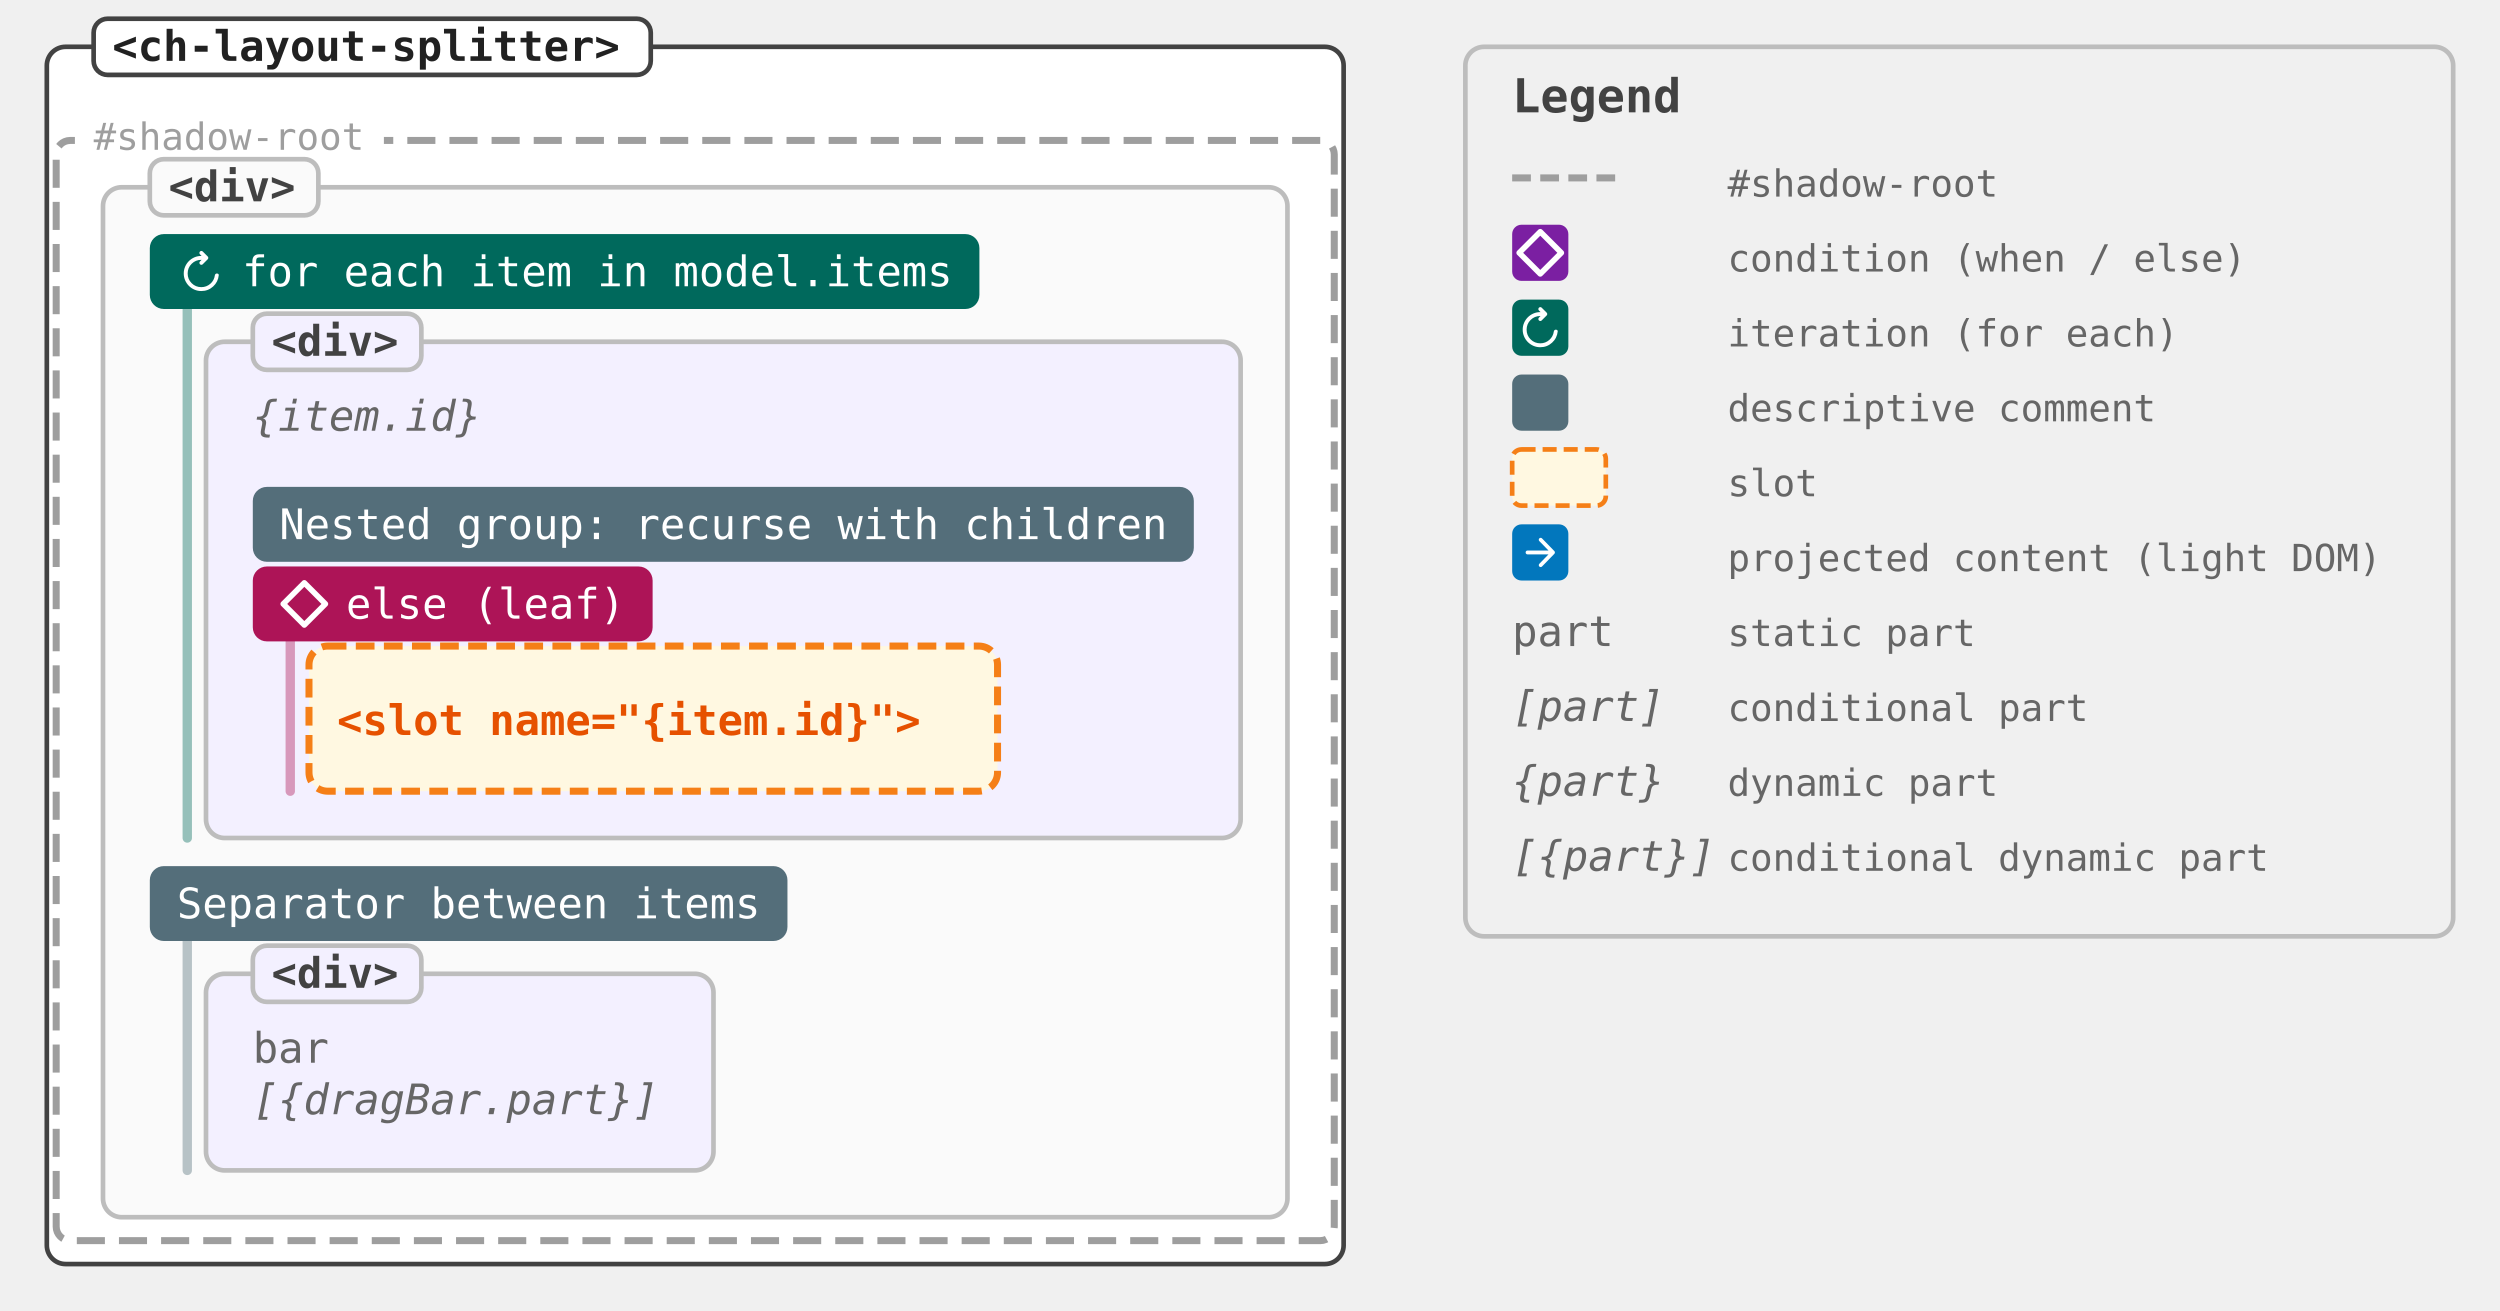
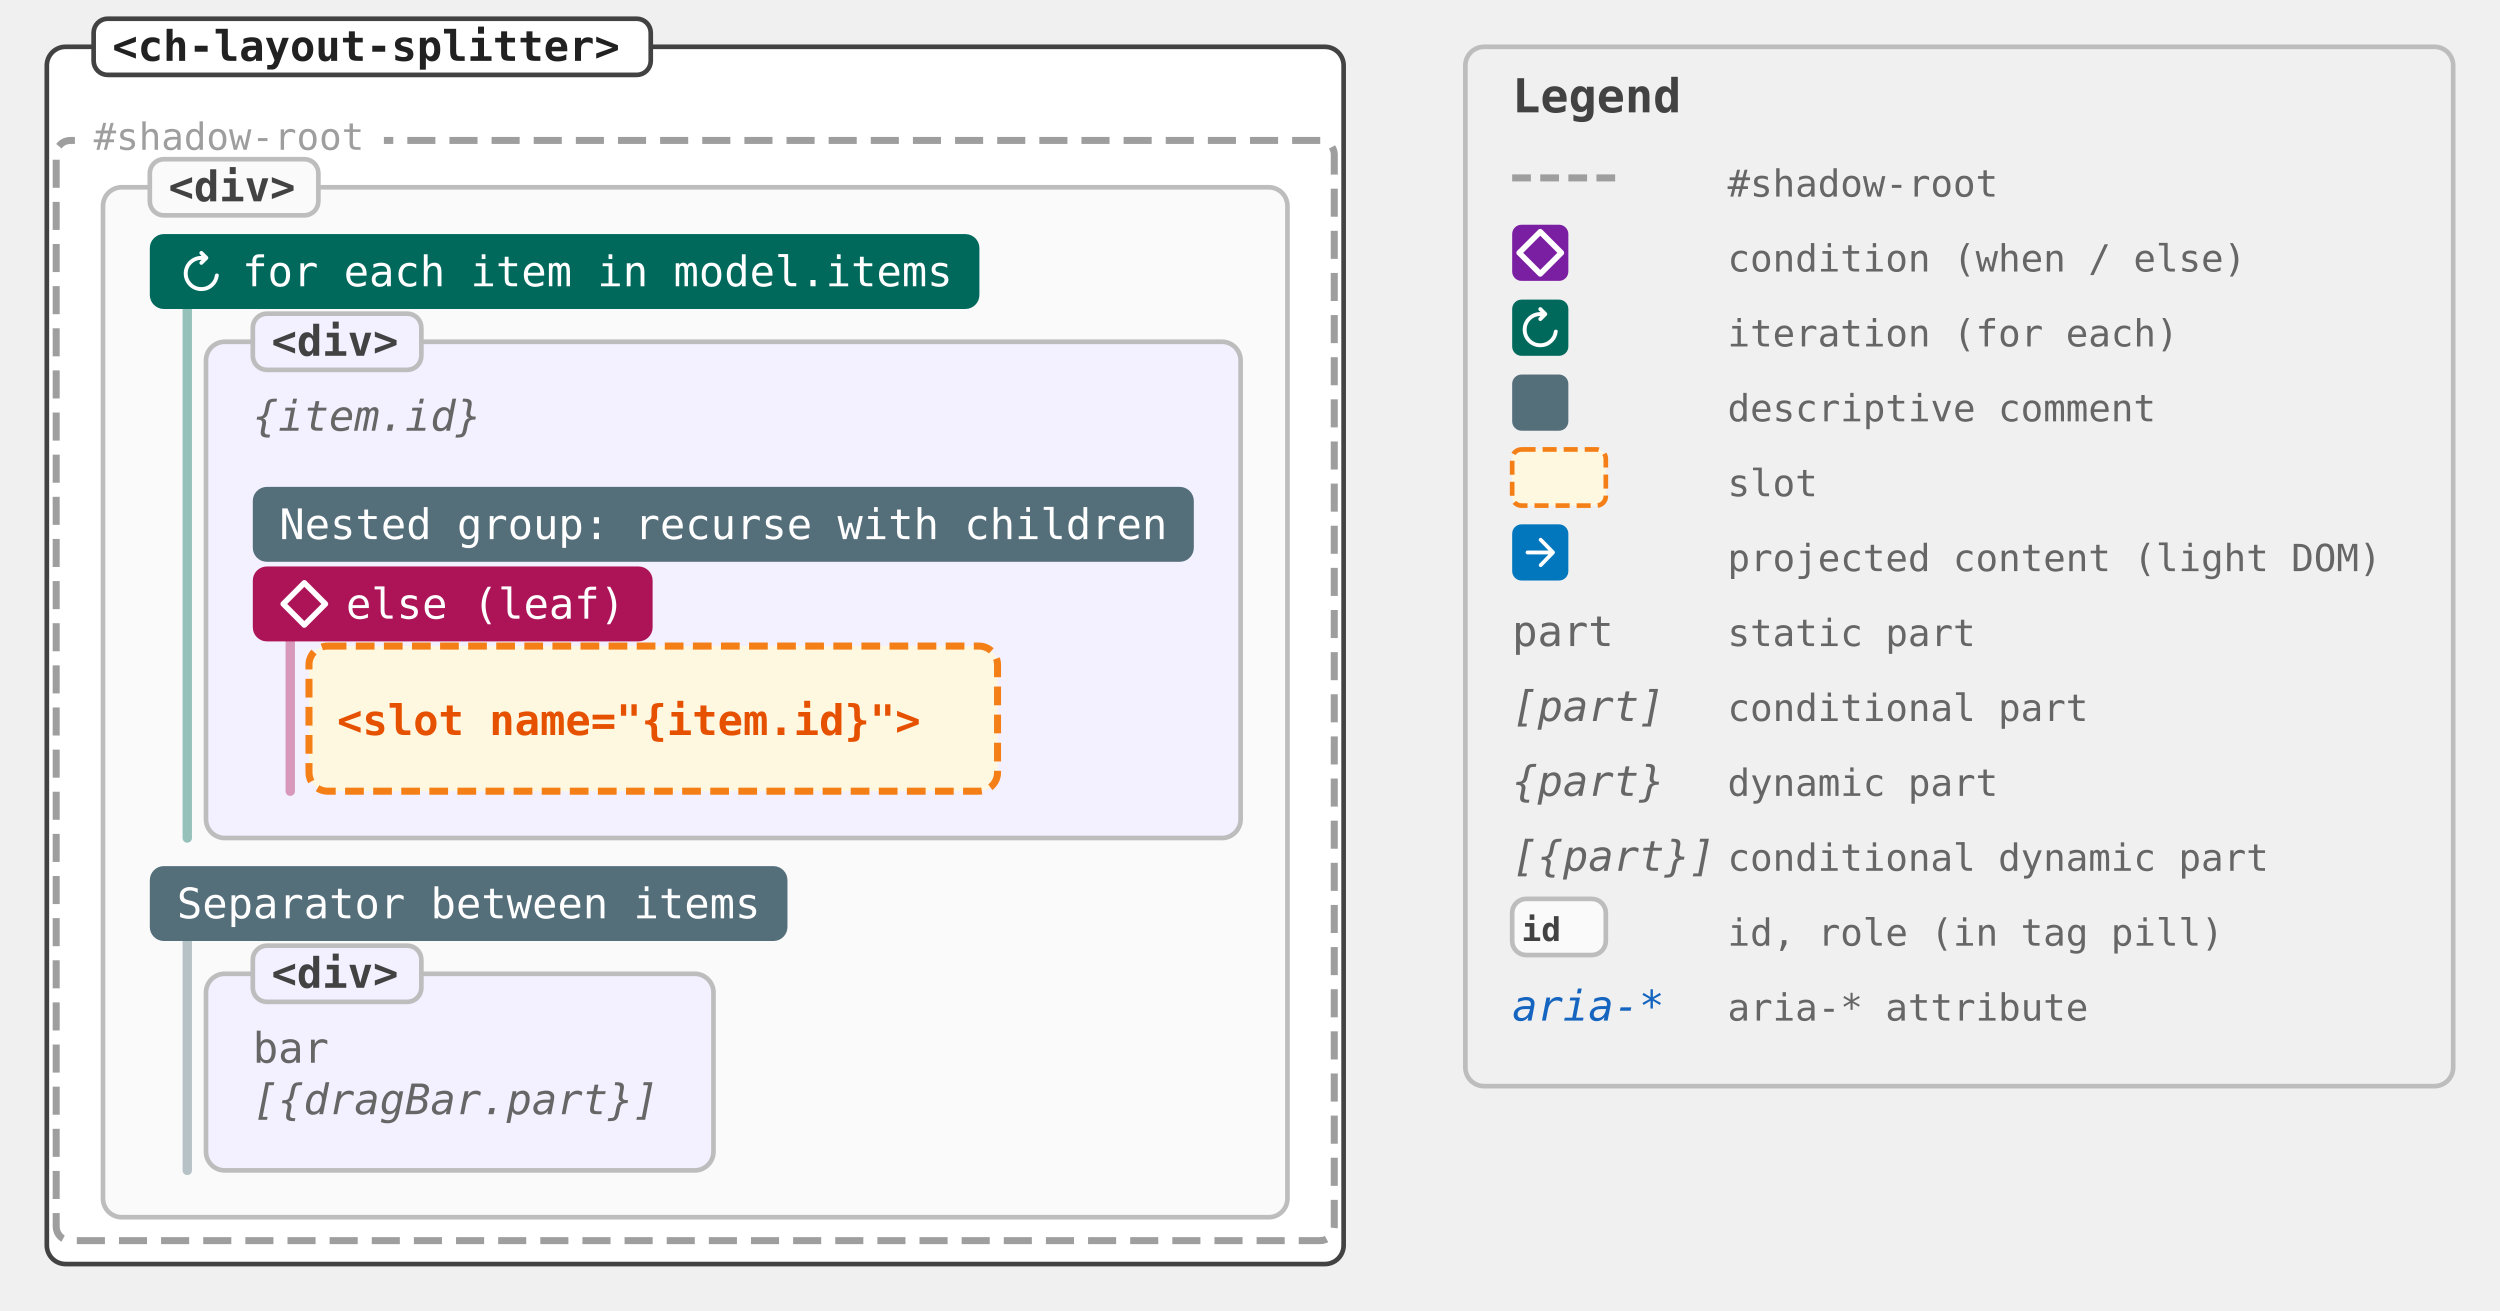
<svg xmlns="http://www.w3.org/2000/svg" viewBox="0 0 534 280" width="534" height="280" font-family="monospace, Consolas">
  <style>
    text { dominant-baseline: auto; }
  </style>
  <rect x="10" y="10" width="277" height="260" fill="#ffffff" stroke="#424242" stroke-width="1" rx="4" />
  <rect x="20" y="4" width="119" height="12" fill="#ffffff" stroke="#424242" stroke-width="1" rx="3" />
  <text x="24" y="13" font-size="9" fill="#212121" font-weight="bold">&lt;ch-layout-splitter&gt;</text>
  <rect x="12" y="30" width="273" height="235" fill="none" stroke="#9e9e9e" stroke-width="1.5" stroke-dasharray="6 3" rx="3" />
  <rect x="16" y="24" width="66" height="12" fill="#ffffff" rx="2" />
  <text x="20" y="32" font-size="8" fill="#9e9e9e" font-family="monospace">#shadow-root</text>
  <rect x="22" y="40" width="253" height="220" fill="#fafafa" stroke="#bdbdbd" stroke-width="1" rx="4" />
  <rect x="32" y="34" width="36" height="12" fill="#fafafa" stroke="#bdbdbd" stroke-width="1" rx="3" />
  <text x="36" y="43" font-size="9" fill="#424242" font-weight="bold">&lt;div&gt;</text>
  <line x1="40" y1="66" x2="40" y2="179" stroke="#00695c" stroke-width="2" stroke-opacity="0.4" stroke-linecap="round" />
  <line x1="40" y1="201" x2="40" y2="250" stroke="#546e7a" stroke-width="2" stroke-opacity="0.4" stroke-linecap="round" />
  <rect x="32" y="50" width="177.2" height="16" fill="#00695c" rx="3" />
  <path d="M8 14.667a5.806 5.806 0 0 1-2.342-.475 6.1 6.1 0 0 1-1.9-1.284 6.097 6.097 0 0 1-1.283-1.9A5.804 5.804 0 0 1 2 8.667a5.8 5.8 0 0 1 .475-2.342 6.099 6.099 0 0 1 1.283-1.9 6.099 6.099 0 0 1 1.9-1.283A5.805 5.805 0 0 1 8 2.667h.1L7.533 2.1a.622.622 0 0 1-.183-.458.68.68 0 0 1 .183-.475.68.68 0 0 1 .475-.209.62.62 0 0 1 .475.192L10.2 2.867a.632.632 0 0 1 .183.466.632.632 0 0 1-.183.467L8.483 5.517a.62.62 0 0 1-.475.191.68.68 0 0 1-.475-.208.68.68 0 0 1-.183-.475c0-.183.061-.336.183-.458L8.1 4H8c-1.3 0-2.403.453-3.308 1.358-.906.906-1.359 2.009-1.359 3.309 0 1.3.453 2.402 1.359 3.308.905.906 2.008 1.358 3.308 1.358 1.178 0 2.206-.383 3.083-1.15.878-.766 1.395-1.733 1.55-2.9a.68.68 0 0 1 .234-.441.687.687 0 0 1 .466-.175c.178 0 .334.055.467.166a.44.44 0 0 1 .167.417c-.156 1.544-.8 2.833-1.934 3.867C10.9 14.15 9.556 14.667 8 14.667Z" fill="#ffffff" transform="translate(38,53) scale(0.625)" />
  <text x="127.6" y="61.15" font-size="9" fill="#ffffff" font-family="monospace" text-anchor="middle">for each item in model.items</text>
  <rect x="44" y="73" width="221" height="106" fill="#f3f0ff" stroke="#bdbdbd" stroke-width="1" rx="4" />
  <rect x="54" y="67" width="36" height="12" fill="#f3f0ff" stroke="#bdbdbd" stroke-width="1" rx="3" />
  <text x="58" y="76" font-size="9" fill="#424242" font-weight="bold">&lt;div&gt;</text>
  <text x="54" y="92" font-size="9" fill="#666" font-style="italic">{item.id}</text>
  <line x1="62" y1="137" x2="62" y2="169" stroke="#ad1457" stroke-width="2" stroke-opacity="0.4" stroke-linecap="round" />
  <rect x="54" y="104" width="201" height="16" fill="#546e7a" rx="3" />
  <text x="154.5" y="115.15" font-size="9" fill="#ffffff" font-family="monospace" text-anchor="middle">Nested group: recurse with children</text>
  <rect x="54" y="121" width="85.4" height="16" fill="#ad1457" rx="3" />
  <path d="M5 0.5 L9.5 5 L5 9.5 L0.5 5 Z" fill="none" stroke="#ffffff" stroke-width="1.2" stroke-linecap="round" stroke-linejoin="round" transform="translate(60,124) scale(1)" />
  <text x="103.7" y="132.15" font-size="9" fill="#ffffff" font-family="monospace" text-anchor="middle">else (leaf)</text>
  <rect x="66" y="138" width="147.075" height="31" fill="#fff8e1" stroke="#f57f17" stroke-width="1.5" stroke-dasharray="4 2" rx="4" />
  <text x="72" y="157" font-size="9" fill="#e65100" font-weight="bold">&lt;slot name="{item.id}"&gt;</text>
  <rect x="32" y="185" width="136.2" height="16" fill="#546e7a" rx="3" />
  <text x="100.1" y="196.15" font-size="9" fill="#ffffff" font-family="monospace" text-anchor="middle">Separator between items</text>
  <rect x="44" y="208" width="108.4" height="42" fill="#f3f0ff" stroke="#bdbdbd" stroke-width="1" rx="4" />
  <rect x="54" y="202" width="36" height="12" fill="#f3f0ff" stroke="#bdbdbd" stroke-width="1" rx="3" />
  <text x="58" y="211" font-size="9" fill="#424242" font-weight="bold">&lt;div&gt;</text>
  <text x="54" y="227" font-size="9" fill="#666">bar</text>
  <text x="54" y="238" font-size="9" fill="#666" font-style="italic">[{dragBar.part}]</text>
-   <rect x="313" y="10" width="211" height="190" fill="none" stroke="#bdbdbd" stroke-width="1" rx="4" />
+   <rect x="313" y="10" width="211" height="222" fill="none" stroke="#bdbdbd" stroke-width="1" rx="4" />
  <text x="323" y="24" font-size="10" fill="#424242" font-weight="bold">Legend</text>
  <line x1="323" y1="38" x2="347" y2="38" stroke="#9e9e9e" stroke-width="1.5" stroke-dasharray="4 2" />
  <text x="369" y="42" font-size="8" fill="#666">#shadow-root</text>
  <rect x="323" y="48" width="12" height="12" fill="#7b1fa2" rx="2" />
  <path d="M5 0.5 L9.5 5 L5 9.5 L0.5 5 Z" fill="none" stroke="#fff" stroke-width="1.2" stroke-linecap="round" stroke-linejoin="round" transform="translate(324,49) scale(1)" />
  <text x="369" y="58" font-size="8" fill="#666">condition (when / else)</text>
  <rect x="323" y="64" width="12" height="12" fill="#00695c" rx="2" />
  <path d="M8 14.667a5.806 5.806 0 0 1-2.342-.475 6.1 6.1 0 0 1-1.9-1.284 6.097 6.097 0 0 1-1.283-1.9A5.804 5.804 0 0 1 2 8.667a5.8 5.8 0 0 1 .475-2.342 6.099 6.099 0 0 1 1.283-1.9 6.099 6.099 0 0 1 1.9-1.283A5.805 5.805 0 0 1 8 2.667h.1L7.533 2.1a.622.622 0 0 1-.183-.458.68.68 0 0 1 .183-.475.68.68 0 0 1 .475-.209.62.62 0 0 1 .475.192L10.2 2.867a.632.632 0 0 1 .183.466.632.632 0 0 1-.183.467L8.483 5.517a.62.62 0 0 1-.475.191.68.68 0 0 1-.475-.208.68.68 0 0 1-.183-.475c0-.183.061-.336.183-.458L8.1 4H8c-1.3 0-2.403.453-3.308 1.358-.906.906-1.359 2.009-1.359 3.309 0 1.3.453 2.402 1.359 3.308.905.906 2.008 1.358 3.308 1.358 1.178 0 2.206-.383 3.083-1.15.878-.766 1.395-1.733 1.55-2.9a.68.68 0 0 1 .234-.441.687.687 0 0 1 .466-.175c.178 0 .334.055.467.166a.44.44 0 0 1 .167.417c-.156 1.544-.8 2.833-1.934 3.867C10.9 14.15 9.556 14.667 8 14.667Z" fill="#fff" transform="translate(324,65) scale(0.625)" />
  <text x="369" y="74" font-size="8" fill="#666">iteration (for each)</text>
  <rect x="323" y="80" width="12" height="12" fill="#546e7a" rx="2" />
  <text x="369" y="90" font-size="8" fill="#666">descriptive comment</text>
  <rect x="323" y="96" width="20" height="12" fill="#fff8e1" stroke="#f57f17" stroke-width="1" stroke-dasharray="3 1.5" rx="2" />
  <text x="369" y="106" font-size="8" fill="#666">slot</text>
  <rect x="323" y="112" width="12" height="12" fill="#0277bd" rx="2" />
  <path d="M10.817 8.664H3.642a.613.613 0 0 1-.457-.19.647.647 0 0 1-.185-.47c0-.187.062-.343.185-.47a.613.613 0 0 1 .457-.19h7.175l-3.146-3.23a.613.613 0 0 1-.185-.462.668.668 0 0 1 .65-.651.58.58 0 0 1 .45.189l4.237 4.353c.065.066.11.137.137.214a.75.75 0 0 1 .04.247.75.75 0 0 1-.04.248.581.581 0 0 1-.137.214l-4.237 4.353a.59.59 0 0 1-.442.181.645.645 0 0 1-.457-.181.65.65 0 0 1-.193-.47.65.65 0 0 1 .193-.47l3.13-3.215Z" fill="#fff" transform="translate(324,113) scale(0.625)" />
  <text x="369" y="122" font-size="8" fill="#666">projected content (light DOM)</text>
  <text x="323" y="138" font-size="9" fill="#666">part</text>
  <text x="369" y="138" font-size="8" fill="#666">static part</text>
  <text x="323" y="154" font-size="9" fill="#666" font-style="italic">[part]</text>
  <text x="369" y="154" font-size="8" fill="#666">conditional part</text>
  <text x="323" y="170" font-size="9" fill="#666" font-style="italic">{part}</text>
  <text x="369" y="170" font-size="8" fill="#666">dynamic part</text>
  <text x="323" y="186" font-size="9" fill="#666" font-style="italic">[{part}]</text>
  <text x="369" y="186" font-size="8" fill="#666">conditional dynamic part</text>
+   <rect x="323" y="192" width="20" height="12" fill="#fafafa" stroke="#bdbdbd" stroke-width="1" rx="3" />
+   <text x="325" y="201" font-size="7" fill="#424242" font-weight="bold">id</text>
+   <text x="369" y="202" font-size="8" fill="#666">id, role (in tag pill)</text>
+   <text x="323" y="218" font-size="9" fill="#1565c0" font-style="italic">aria-*</text>
+   <text x="369" y="218" font-size="8" fill="#666">aria-* attribute</text>
</svg>
